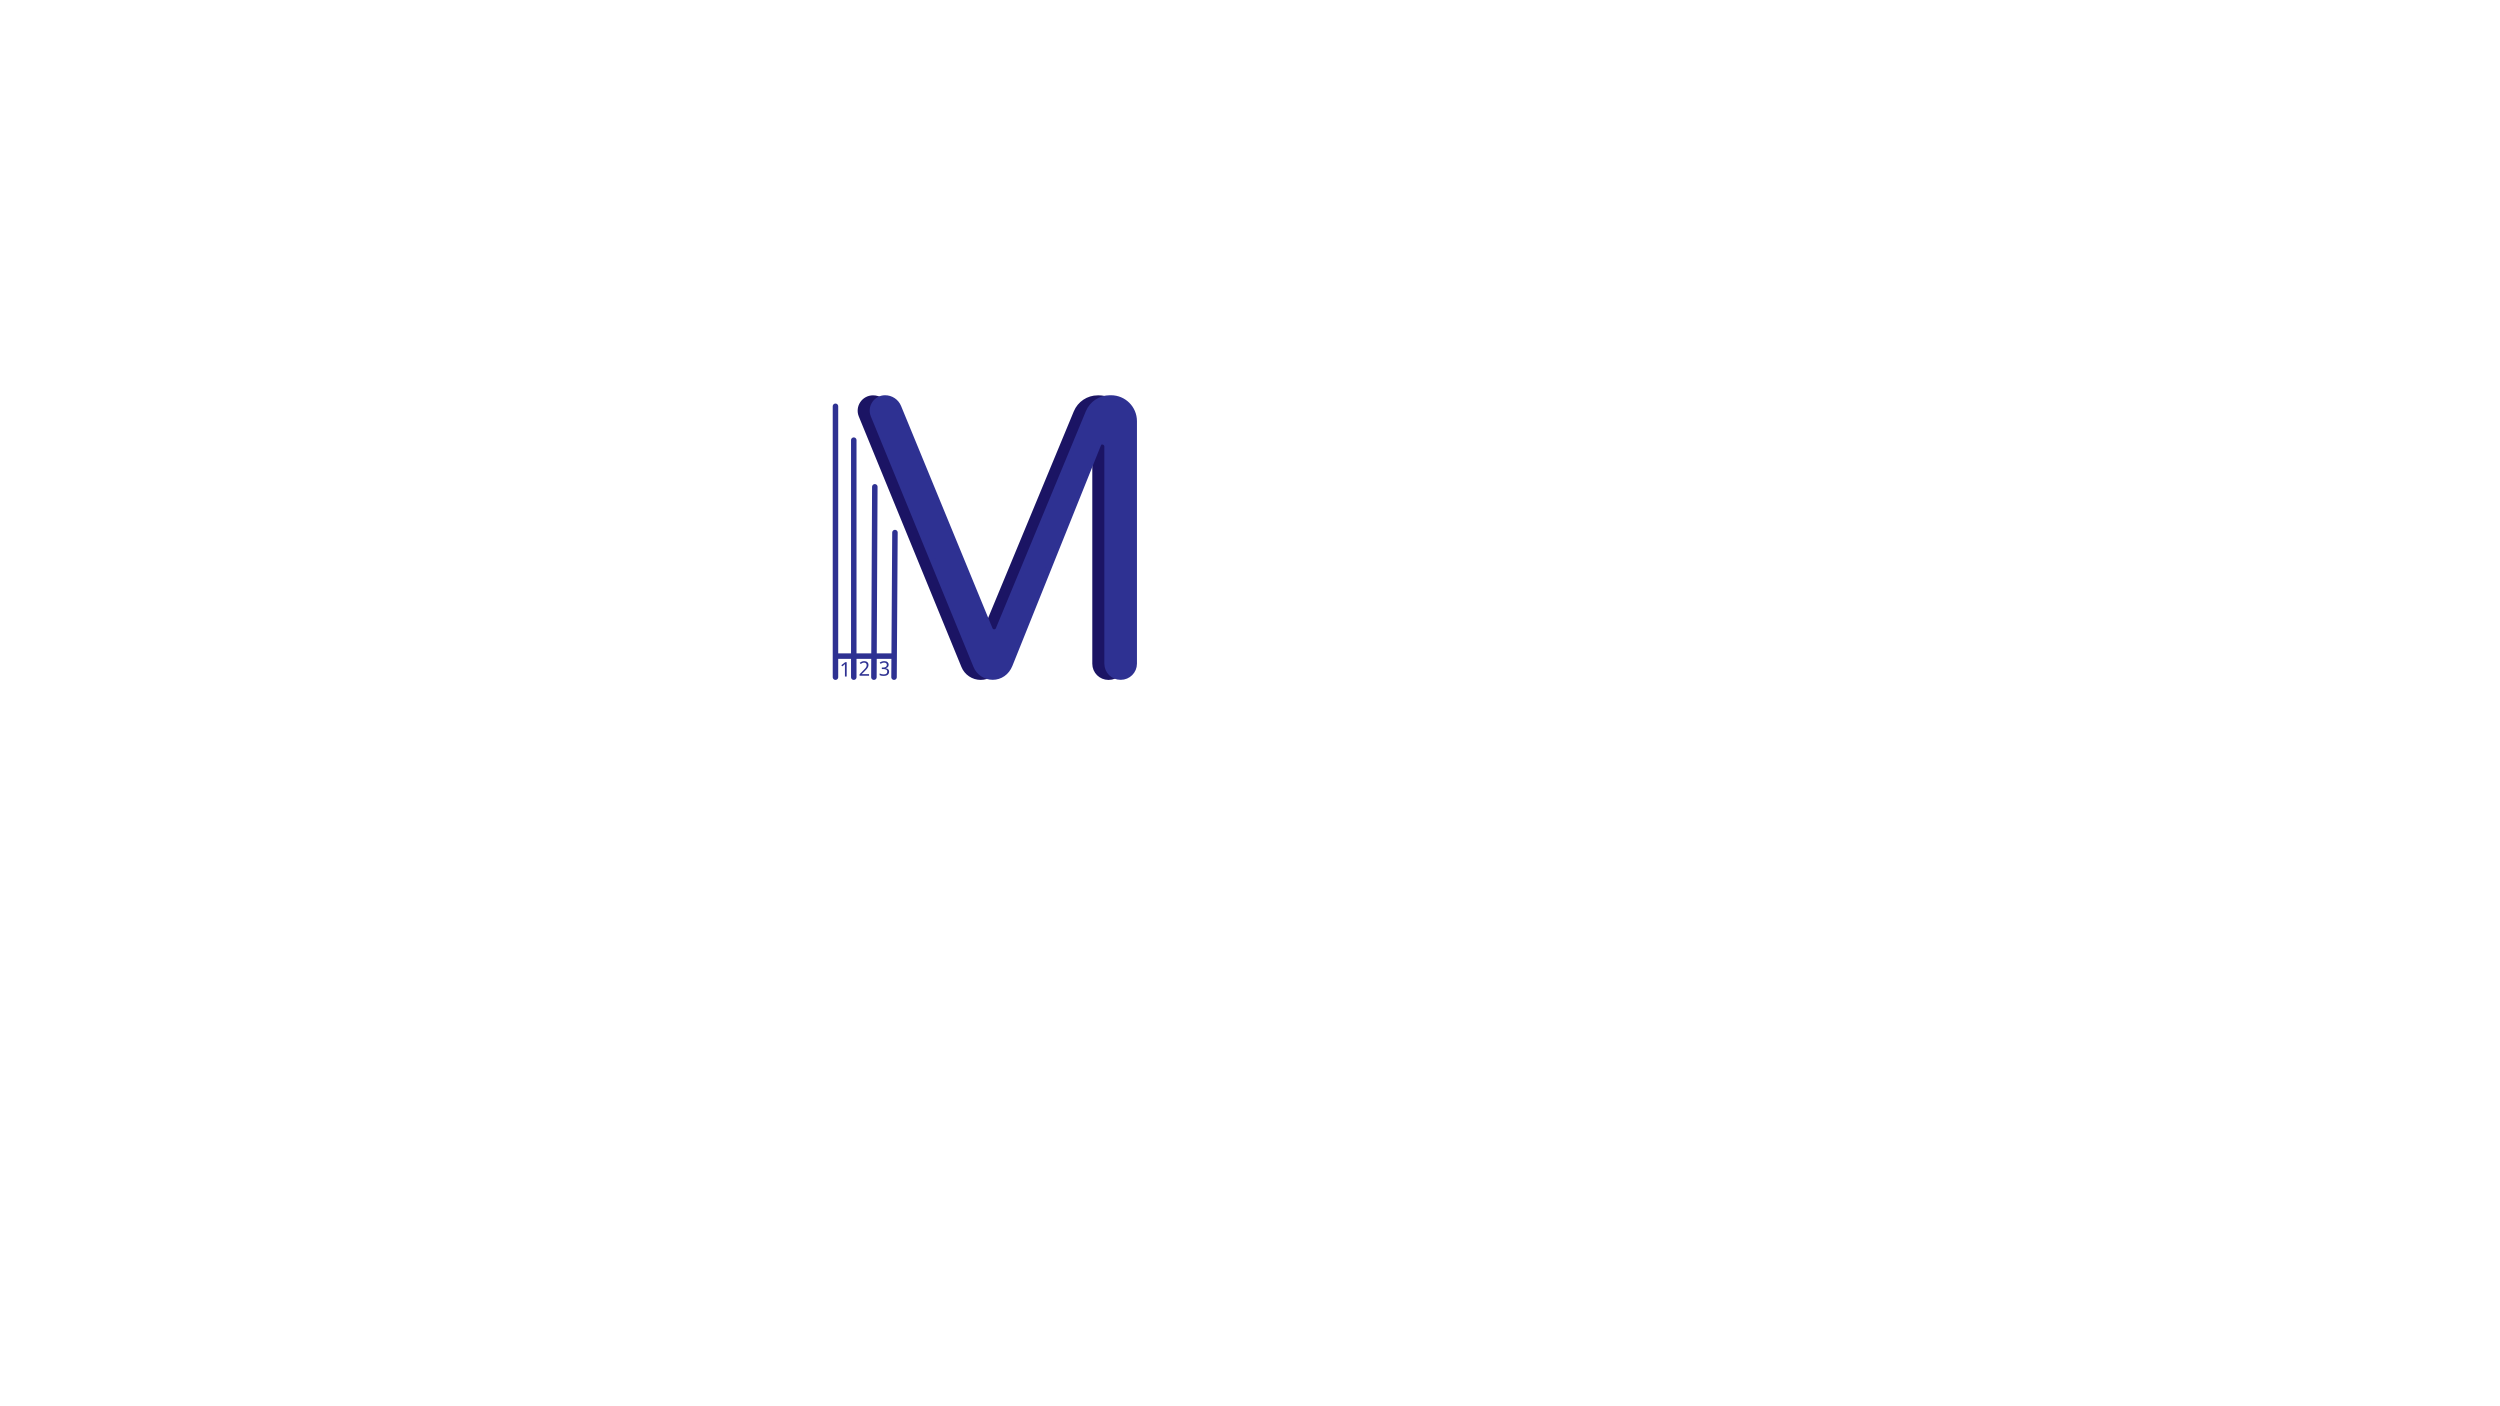
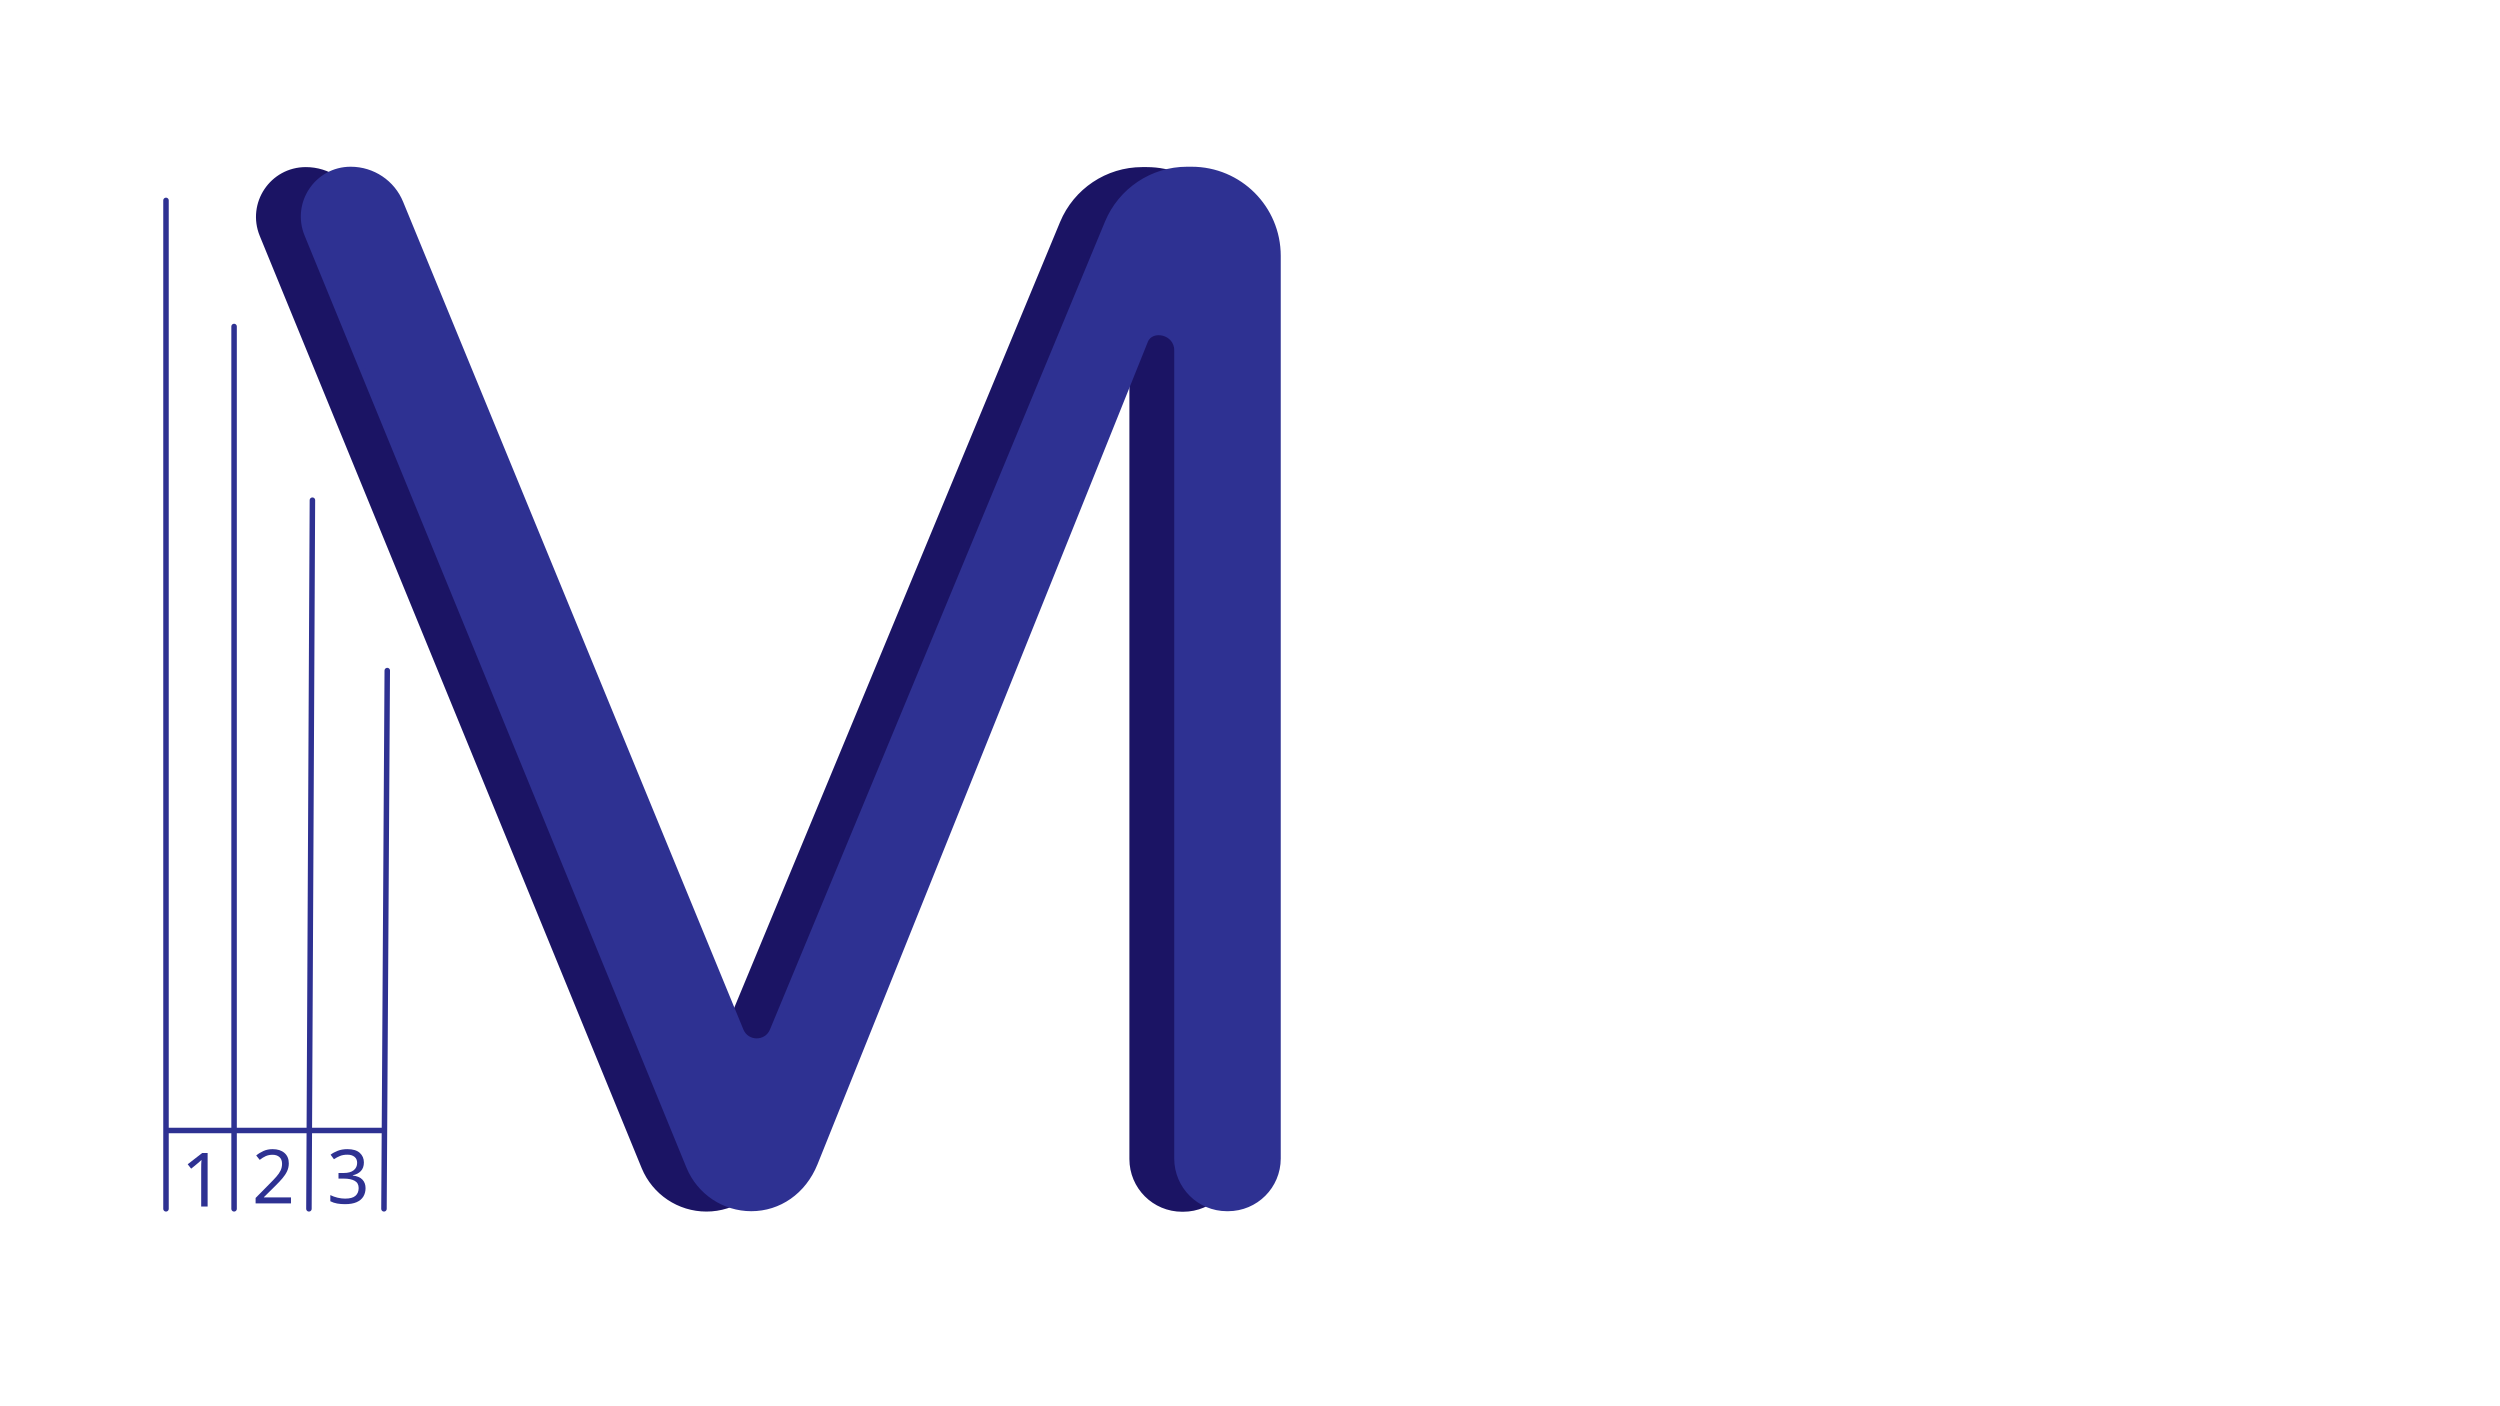
<svg xmlns="http://www.w3.org/2000/svg" version="1.1" id="Layer_1" x="0px" y="0px" viewBox="0 0 1366 768" style="enable-background:new 0 0 1366 768;" xml:space="preserve">
  <style type="text/css">
	.st0{fill:#1B1464;stroke:#1B1464;stroke-width:3;stroke-miterlimit:10;}
- 	.st1{fill:#2E3192;stroke:#2E3192;stroke-width:3;stroke-linecap:round;stroke-miterlimit:10;}
- 	.st2{fill:#2E3192;stroke:#2E3192;stroke-width:3;stroke-miterlimit:10;}
+ 	.st1{fill:none;stroke:#2E3192;stroke-width:3;stroke-linecap:round;stroke-miterlimit:10;}
+ 	.st2{fill:none;stroke:#2E3192;stroke-width:3;stroke-miterlimit:10;}
	.st3{fill:#2E3192;}
	.st4{font-family:'Futura-CondensedExtraBold';}
- 	.st5{font-size:11px;}
+ 	.st5{font-size:40.948px;}
+ 	.st6{fill:#2E3192;stroke:#2E3192;stroke-width:3;stroke-miterlimit:10;}
</style>
-   <path class="st0" d="M588.11,225.33l-49.15,118.55c-0.86,2.07-3.79,2.06-4.64-0.01l-49.95-121.45c-1.22-2.97-4.12-4.91-7.33-4.91h0  c-4.91,0-8.26,4.98-6.39,9.53l56.06,136.83c1.52,3.71,5.13,6.13,9.14,6.13h0c4.03,0,7.66-2.45,9.34-6.64l48.48-120.72  c0.85-2.11,4.66-1.37,4.66,1.39v118.65c0,4.05,3.28,7.33,7.33,7.33h0.16c4.05,0,7.33-3.28,7.33-7.33V230.19  c0-7-5.67-12.67-12.67-12.67h-0.66C594.69,217.51,590.07,220.6,588.11,225.33z" />
-   <line class="st1" x1="466.5" y1="240.5" x2="466.5" y2="370" />
-   <line class="st1" x1="456.5" y1="222" x2="456.5" y2="370" />
-   <line class="st1" x1="478" y1="266" x2="477.5" y2="370" />
-   <line class="st1" x1="489" y1="291" x2="488.5" y2="370" />
-   <line class="st2" x1="456.5" y1="358.5" x2="488.5" y2="358.5" />
-   <text transform="matrix(1 0 0 1 458.7188 369.6699)" class="st3 st4 st5">1</text>
-   <text transform="matrix(1 0 0 1 469.1375 369.2125)" class="st3 st4 st5">2</text>
-   <text transform="matrix(1 0 0 1 480.1375 369.2125)" class="st3 st4 st5">3</text>
-   <path class="st2" d="M594.69,225.28l-49.15,118.55c-0.86,2.07-3.79,2.06-4.64-0.01l-49.95-121.45c-1.22-2.97-4.12-4.91-7.33-4.91  l0,0c-4.91,0-8.26,4.98-6.39,9.53l56.06,136.83c1.52,3.71,5.13,6.13,9.14,6.13l0,0c4.03,0,7.66-2.45,9.34-6.64l48.48-120.72  c0.85-2.11,4.66-1.37,4.66,1.39v118.65c0,4.05,3.28,7.33,7.33,7.33h0.16c4.05,0,7.33-3.28,7.33-7.33V230.13  c0-7-5.67-12.67-12.67-12.67h-0.66C601.27,217.46,596.65,220.55,594.69,225.28z" />
+   <path class="st0" d="M580.6,121.9l-183,441.3c-3.2,7.7-14.1,7.7-17.3,0L194.4,111.1c-4.5-11.1-15.3-18.3-27.3-18.3l0,0  c-18.3,0-30.7,18.5-23.8,35.5L352,637.7c5.7,13.8,19.1,22.8,34,22.8l0,0c15,0,28.5-9.1,34.8-24.7l180.5-449.4  c3.2-7.9,17.3-5.1,17.3,5.2v441.7c0,15.1,12.2,27.3,27.3,27.3h0.6c15.1,0,27.3-12.2,27.3-27.3V140c0-26.1-21.1-47.2-47.2-47.2h-2.5  C605.1,92.8,587.9,104.3,580.6,121.9z" />
+   <line class="st1" x1="127.9" y1="178.4" x2="127.9" y2="660.5" />
+   <line class="st1" x1="90.7" y1="109.5" x2="90.7" y2="660.5" />
+   <line class="st1" x1="170.7" y1="273.3" x2="168.8" y2="660.5" />
+   <line class="st1" x1="211.6" y1="366.4" x2="209.8" y2="660.5" />
+   <line class="st2" x1="90.7" y1="617.7" x2="209.8" y2="617.7" />
+   <text transform="matrix(1 0 0 1 98.912 659.2507)" class="st3 st4 st5">1</text>
+   <text transform="matrix(1 0 0 1 137.6942 657.5486)" class="st3 st4 st5">2</text>
+   <text transform="matrix(1 0 0 1 178.6425 657.5486)" class="st3 st4 st5">3</text>
+   <path class="st6" d="M605.1,121.8l-183,441.3c-3.2,7.7-14.1,7.7-17.3,0L218.9,110.9c-4.5-11.1-15.3-18.3-27.3-18.3l0,0  c-18.3,0-30.7,18.5-23.8,35.5l208.7,509.4c5.7,13.8,19.1,22.8,34,22.8l0,0c15,0,28.5-9.1,34.8-24.7l180.5-449.4  c3.2-7.9,17.3-5.1,17.3,5.2V633c0,15.1,12.2,27.3,27.3,27.3h0.6c15.1,0,27.3-12.2,27.3-27.3V139.8c0-26.1-21.1-47.2-47.2-47.2h-2.5  C629.6,92.6,612.4,104.1,605.1,121.8z" />
</svg>
